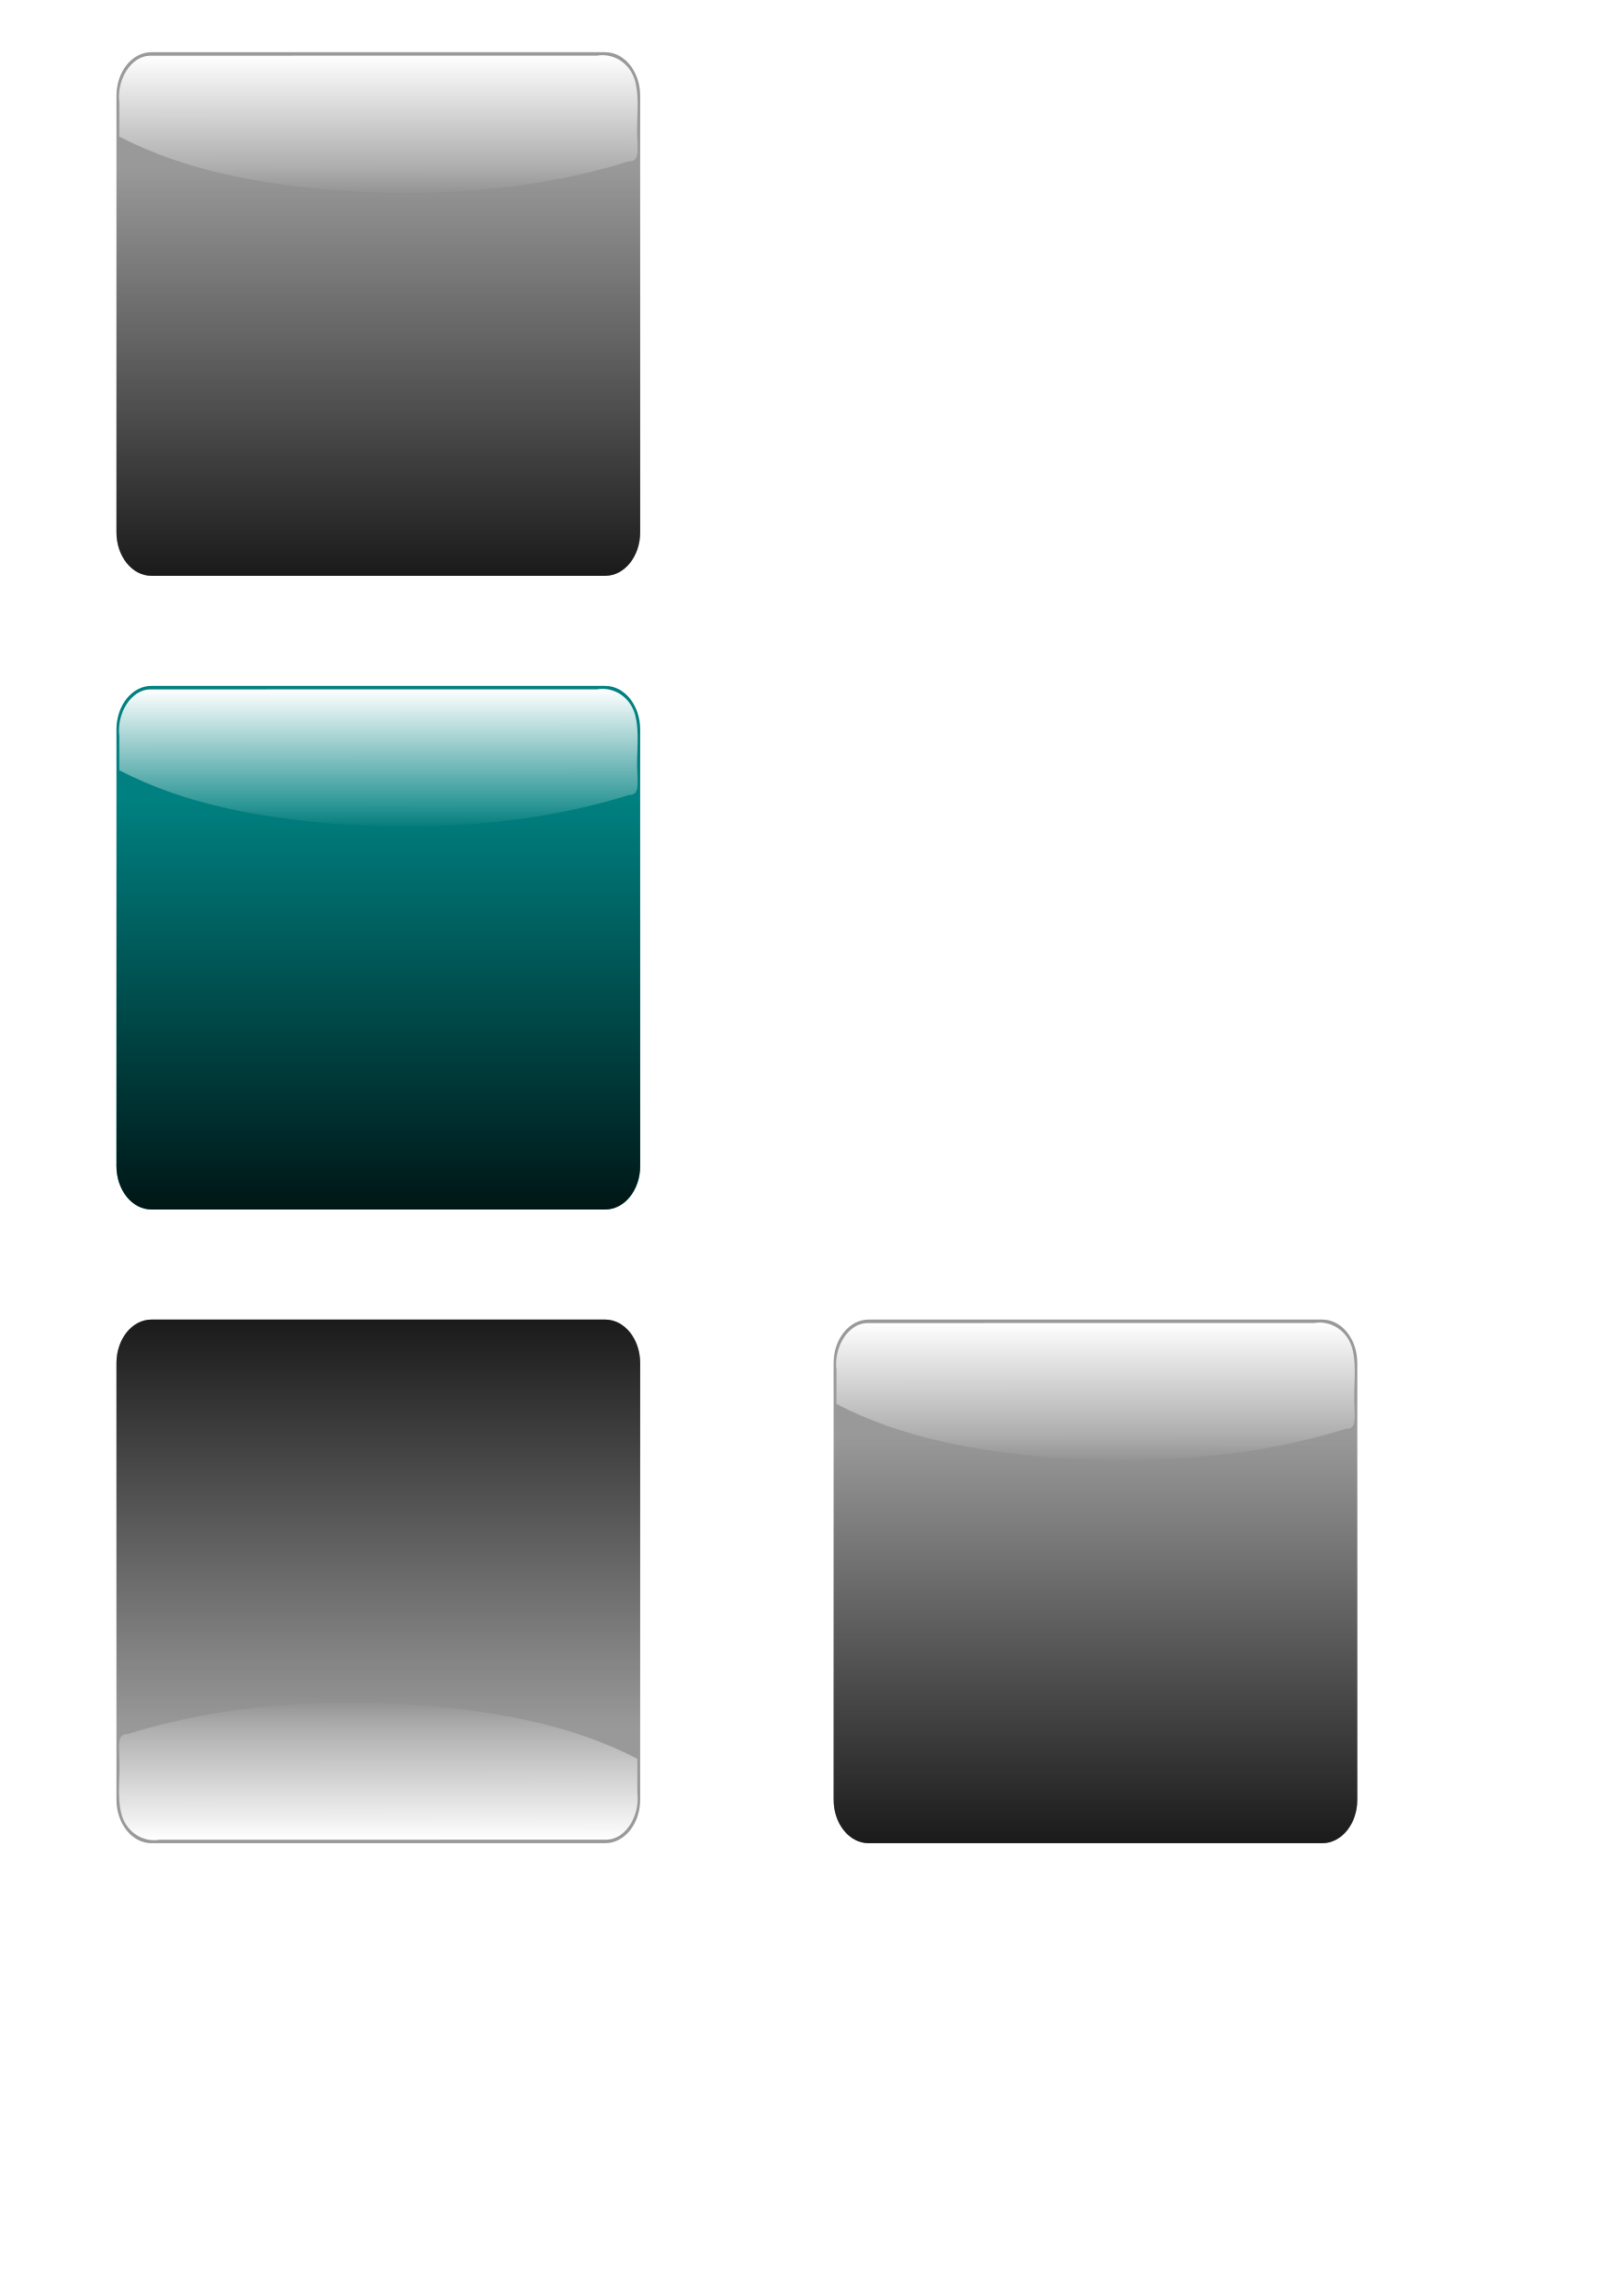
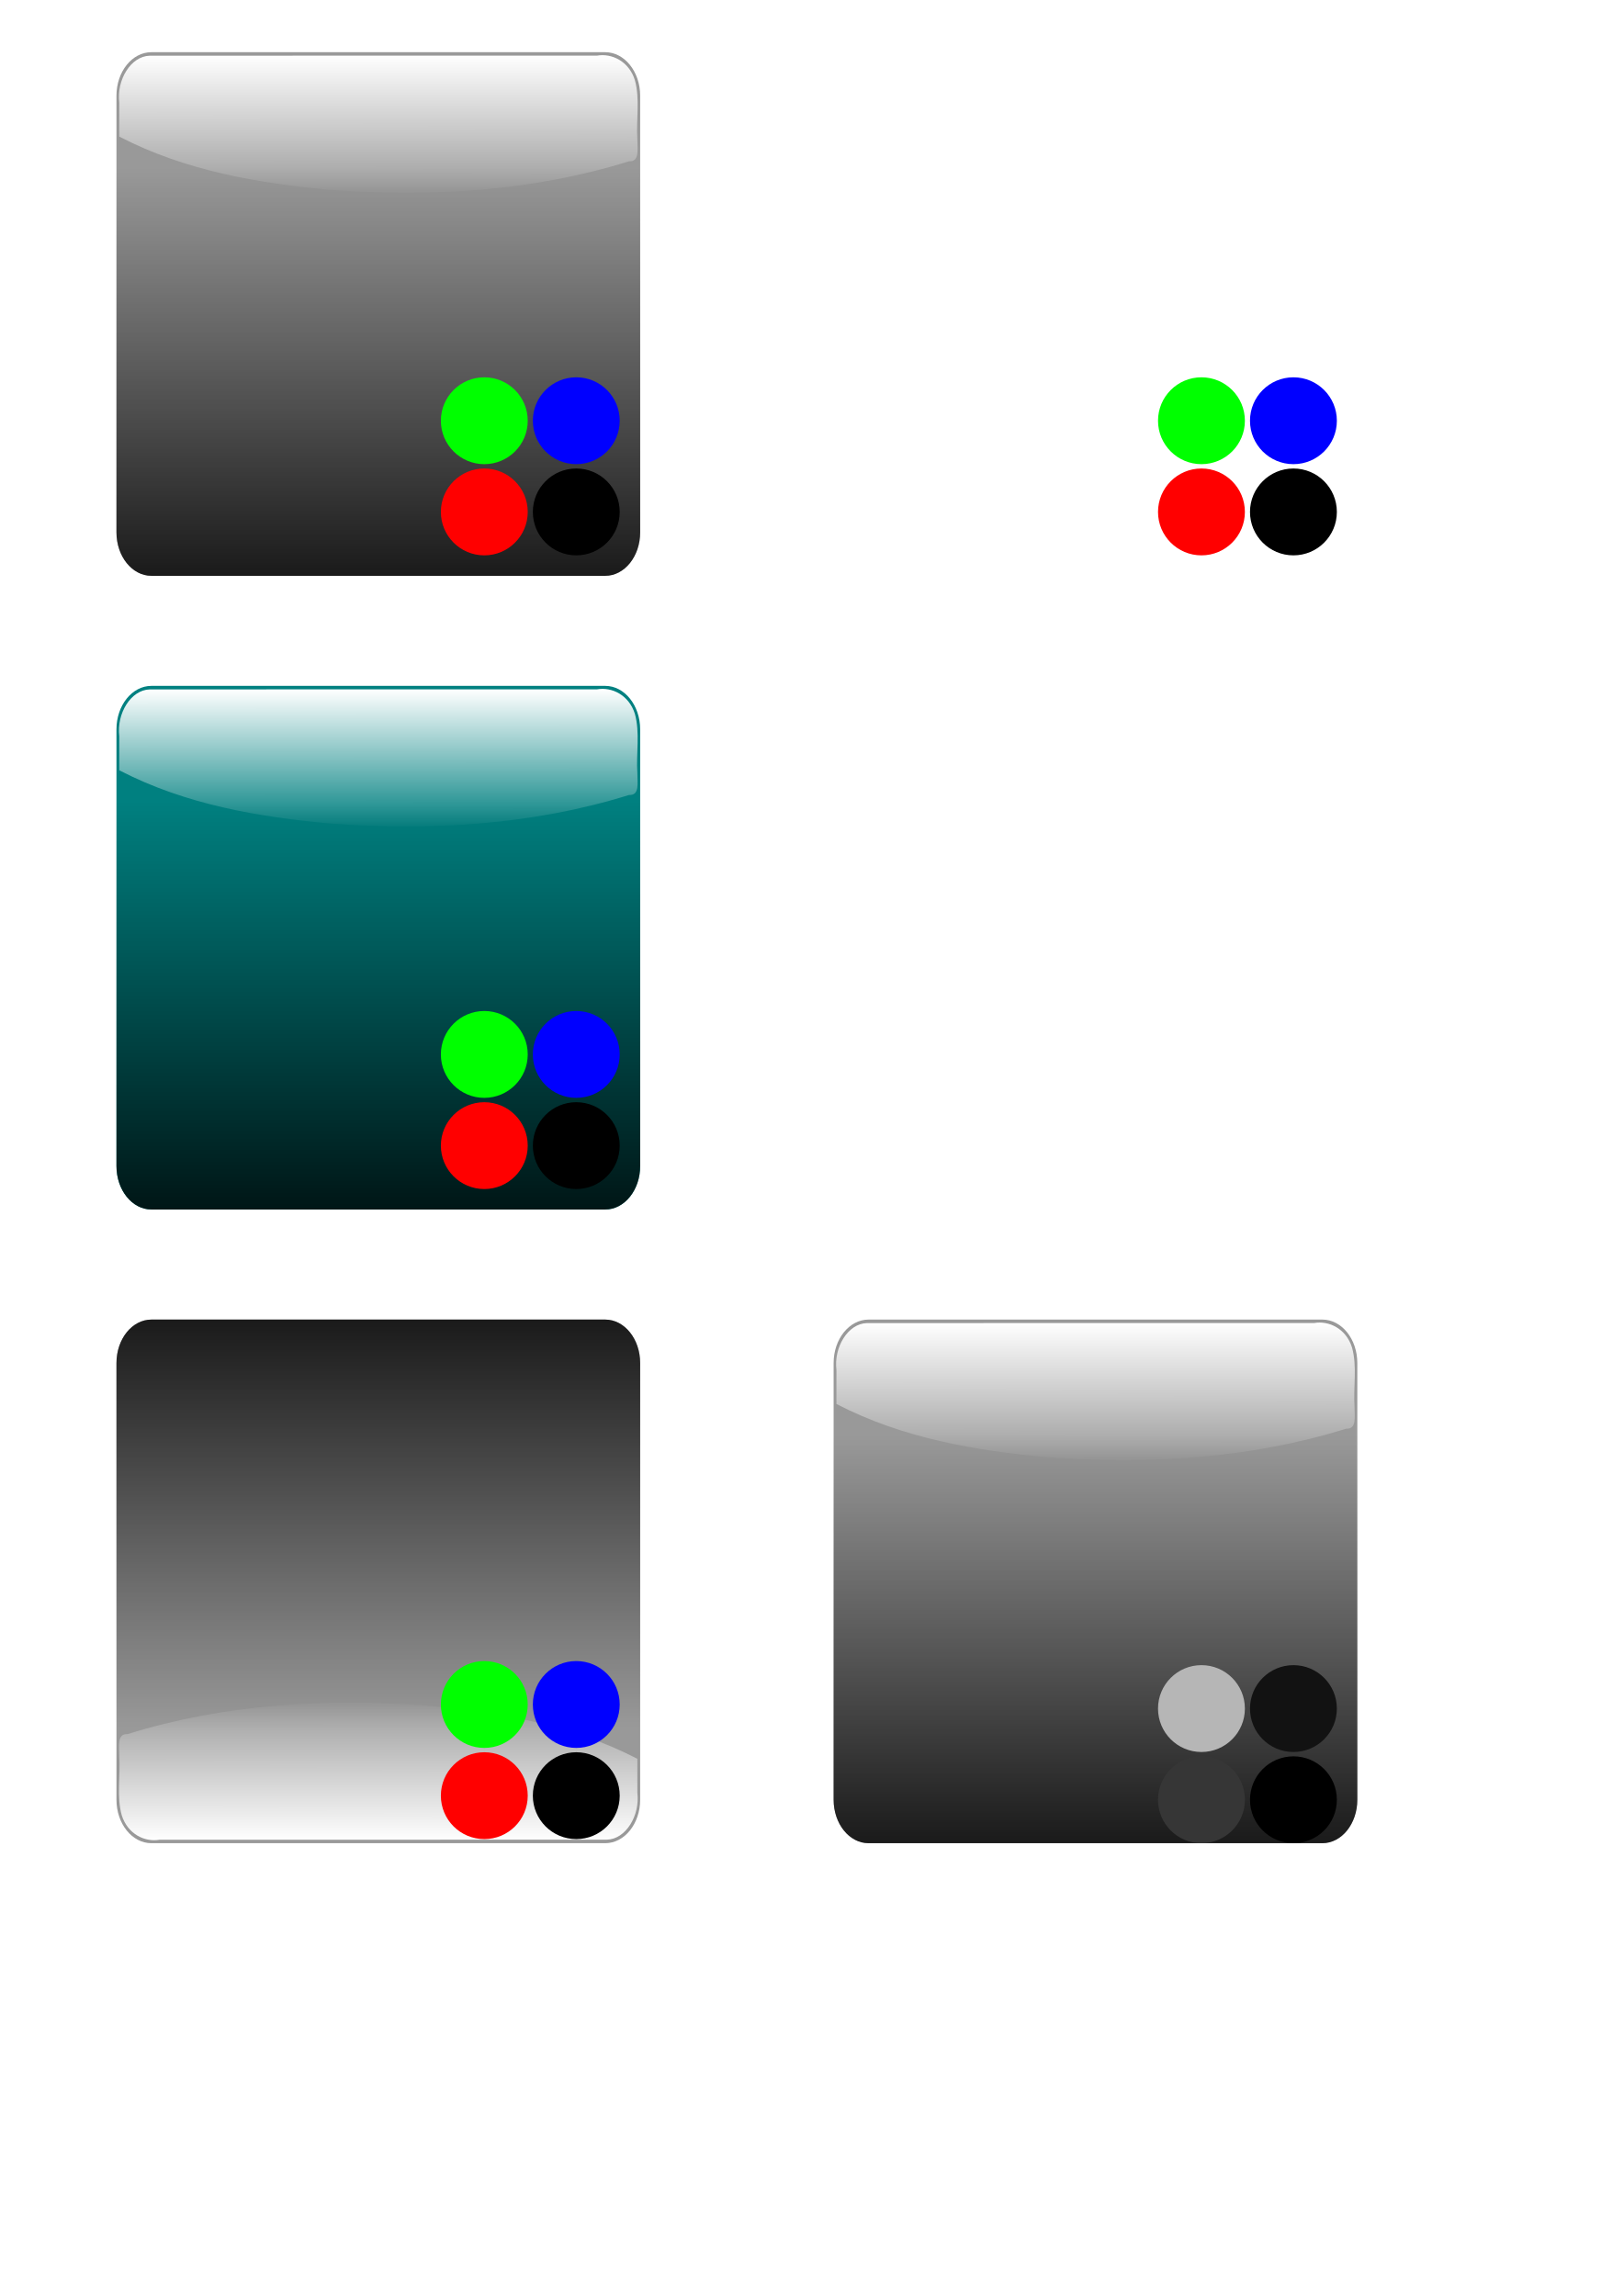
<svg xmlns="http://www.w3.org/2000/svg" xmlns:xlink="http://www.w3.org/1999/xlink" width="210mm" height="297mm" id="svg2996" version="1.1">
  <defs id="defs2998">
    <linearGradient xlink:href="#linearGradient4212" id="linearGradient4222" gradientUnits="userSpaceOnUse" x1="273.235" y1="284.341" x2="273.25" y2="365.469" gradientTransform="matrix(0.6830918,0,0,0.8504264,-7.112686,84.2017)" />
    <linearGradient id="linearGradient4212">
      <stop style="stop-color:#ffffff;stop-opacity:1;" offset="0" id="stop4214" />
      <stop style="stop-color:#ffffff;stop-opacity:0;" offset="1" id="stop4216" />
    </linearGradient>
    <linearGradient xlink:href="#linearGradient4196" id="linearGradient4228" gradientUnits="userSpaceOnUse" x1="273.246" y1="632.139" x2="273.246" y2="349.296" gradientTransform="matrix(0.6830918,0,0,0.8504264,-7.112686,84.2017)" />
    <linearGradient id="linearGradient4196">
      <stop style="stop-color:#000000;stop-opacity:1;" offset="0" id="stop4198" />
      <stop style="stop-color:#000000;stop-opacity:0;" offset="1" id="stop4200" />
    </linearGradient>
    <linearGradient xlink:href="#linearGradient4212-4" id="linearGradient4222-7" gradientUnits="userSpaceOnUse" x1="273.235" y1="284.341" x2="273.25" y2="365.469" gradientTransform="matrix(0.6830918,0,0,0.8504264,-9.806719,-214.8354)" />
    <linearGradient id="linearGradient4212-4">
      <stop style="stop-color:#ffffff;stop-opacity:1;" offset="0" id="stop4214-0" />
      <stop style="stop-color:#ffffff;stop-opacity:0;" offset="1" id="stop4216-9" />
    </linearGradient>
    <linearGradient xlink:href="#linearGradient4196-8" id="linearGradient4228-4" gradientUnits="userSpaceOnUse" x1="273.246" y1="632.139" x2="273.246" y2="349.296" gradientTransform="matrix(0.6830918,0,0,0.8504264,-9.806719,-214.8354)" />
    <linearGradient id="linearGradient4196-8">
      <stop style="stop-color:#000000;stop-opacity:1;" offset="0" id="stop4198-8" />
      <stop style="stop-color:#000000;stop-opacity:0;" offset="1" id="stop4200-2" />
    </linearGradient>
    <linearGradient xlink:href="#linearGradient4196" id="linearGradient3119" gradientUnits="userSpaceOnUse" gradientTransform="matrix(0.6830918,0,0,0.8504264,-7.112686,84.2017)" x1="273.246" y1="632.139" x2="273.246" y2="349.296" />
    <linearGradient xlink:href="#linearGradient4212" id="linearGradient3121" gradientUnits="userSpaceOnUse" gradientTransform="matrix(0.6830918,0,0,0.8504264,-7.112686,84.2017)" x1="273.235" y1="284.341" x2="273.25" y2="365.469" />
    <linearGradient id="linearGradient4212-0">
      <stop style="stop-color:#ffffff;stop-opacity:1;" offset="0" id="stop4214-9" />
      <stop style="stop-color:#ffffff;stop-opacity:0;" offset="1" id="stop4216-4" />
    </linearGradient>
    <linearGradient id="linearGradient4196-82">
      <stop style="stop-color:#000000;stop-opacity:1;" offset="0" id="stop4198-4" />
      <stop style="stop-color:#000000;stop-opacity:0;" offset="1" id="stop4200-5" />
    </linearGradient>
    <linearGradient xlink:href="#linearGradient4196-82" id="linearGradient3063" gradientUnits="userSpaceOnUse" gradientTransform="matrix(0.8032333,0,0,0.9999985,338.6018,89.8843)" x1="273.246" y1="632.139" x2="273.246" y2="349.296" />
    <linearGradient xlink:href="#linearGradient4212-0" id="linearGradient3065" gradientUnits="userSpaceOnUse" gradientTransform="matrix(0.8032333,0,0,0.9999985,338.6018,89.8843)" x1="273.235" y1="284.341" x2="273.25" y2="365.469" />
    <linearGradient xlink:href="#linearGradient4196-82" id="linearGradient3095" gradientUnits="userSpaceOnUse" gradientTransform="matrix(0.8032333,0,0,0.9999985,338.6018,89.8843)" x1="273.246" y1="632.139" x2="273.246" y2="349.296" />
    <linearGradient xlink:href="#linearGradient4212-0" id="linearGradient3097" gradientUnits="userSpaceOnUse" gradientTransform="matrix(0.8032333,0,0,0.9999985,338.6018,89.8843)" x1="273.235" y1="284.341" x2="273.25" y2="365.469" />
    <linearGradient y2="26.9" x2="214.626" y1="4.562" x1="214.626" gradientUnits="userSpaceOnUse" id="linearGradient4930-7">
      <stop id="stop4932-4" style="stop-color:#DCDCDC" offset="0" />
      <stop id="stop4934-0" style="stop-color:#0A0A0A" offset="1" />
    </linearGradient>
    <linearGradient xlink:href="#linearGradient4196-82" id="linearGradient3926" gradientUnits="userSpaceOnUse" gradientTransform="matrix(0.8032333,0,0,0.9999985,338.6018,89.8843)" x1="273.246" y1="632.139" x2="273.246" y2="349.296" />
    <linearGradient xlink:href="#linearGradient4212-0" id="linearGradient3928" gradientUnits="userSpaceOnUse" gradientTransform="matrix(0.8032333,0,0,0.9999985,338.6018,89.8843)" x1="273.235" y1="284.341" x2="273.25" y2="365.469" />
    <linearGradient xlink:href="#linearGradient4212-0" id="linearGradient3931" gradientUnits="userSpaceOnUse" gradientTransform="matrix(-0.6830918,0,0,-0.8504264,722.1402,521.8698)" x1="273.235" y1="284.341" x2="273.25" y2="365.469" />
    <linearGradient xlink:href="#linearGradient4196-82" id="linearGradient3934" gradientUnits="userSpaceOnUse" gradientTransform="matrix(0.6830918,0,0,0.8504264,-722.1402,-521.8698)" x1="273.246" y1="632.139" x2="273.246" y2="349.296" />
    <linearGradient xlink:href="#linearGradient4196-7" id="linearGradient3089" gradientUnits="userSpaceOnUse" gradientTransform="matrix(0.8032333,0,0,0.9999985,276.6987,195.4488)" x1="273.246" y1="632.139" x2="273.246" y2="349.296" />
    <linearGradient id="linearGradient4196-7">
      <stop style="stop-color:#000000;stop-opacity:1;" offset="0" id="stop4198-1" />
      <stop style="stop-color:#000000;stop-opacity:0;" offset="1" id="stop4200-1" />
    </linearGradient>
    <linearGradient y2="365.469" x2="273.25" y1="284.341" x1="273.235" gradientTransform="matrix(0.8032333,0,0,0.9999985,276.6987,195.4488)" gradientUnits="userSpaceOnUse" id="linearGradient3067" xlink:href="#linearGradient4212-2" />
    <linearGradient id="linearGradient4212-2">
      <stop style="stop-color:#ffffff;stop-opacity:1;" offset="0" id="stop4214-45" />
      <stop style="stop-color:#ffffff;stop-opacity:0;" offset="1" id="stop4216-5" />
    </linearGradient>
    <linearGradient y2="365.469" x2="273.25" y1="284.341" x1="273.235" gradientTransform="matrix(0.8032333,0,0,0.9999985,276.6987,195.4488)" gradientUnits="userSpaceOnUse" id="linearGradient3077" xlink:href="#linearGradient4212-2" />
    <linearGradient y2="26.9" x2="214.626" y1="4.562" x1="214.626" gradientUnits="userSpaceOnUse" id="linearGradient4930-7-7">
      <stop id="stop4932-4-4" style="stop-color:#DCDCDC" offset="0" />
      <stop id="stop4934-0-0" style="stop-color:#0A0A0A" offset="1" />
    </linearGradient>
    <linearGradient y2="26.9" x2="214.626" y1="4.562" x1="214.626" gradientUnits="userSpaceOnUse" id="linearGradient4930-7-4">
      <stop id="stop4932-4-5" style="stop-color:#DCDCDC" offset="0" />
      <stop id="stop4934-0-5" style="stop-color:#0A0A0A" offset="1" />
    </linearGradient>
    <linearGradient y2="26.9" x2="214.626" y1="4.562" x1="214.626" gradientUnits="userSpaceOnUse" id="linearGradient4930-7-4-2">
      <stop id="stop4932-4-5-7" style="stop-color:#DCDCDC" offset="0" />
      <stop id="stop4934-0-5-6" style="stop-color:#0A0A0A" offset="1" />
    </linearGradient>
    <linearGradient y2="26.9" x2="214.626" y1="4.562" x1="214.626" gradientUnits="userSpaceOnUse" id="linearGradient4930-7-4-21">
      <stop id="stop4932-4-5-6" style="stop-color:#DCDCDC" offset="0" />
      <stop id="stop4934-0-5-8" style="stop-color:#0A0A0A" offset="1" />
    </linearGradient>
    <linearGradient y2="26.9" x2="214.626" y1="4.562" x1="214.626" gradientUnits="userSpaceOnUse" id="linearGradient4930-7-4-9">
      <stop id="stop4932-4-5-2" style="stop-color:#DCDCDC" offset="0" />
      <stop id="stop4934-0-5-7" style="stop-color:#0A0A0A" offset="1" />
    </linearGradient>
    <linearGradient y2="26.9" x2="214.626" y1="4.562" x1="214.626" gradientUnits="userSpaceOnUse" id="linearGradient4930-7-4-3">
      <stop id="stop4932-4-5-4" style="stop-color:#DCDCDC" offset="0" />
      <stop id="stop4934-0-5-1" style="stop-color:#0A0A0A" offset="1" />
    </linearGradient>
    <linearGradient y2="26.9" x2="214.626" y1="4.562" x1="214.626" gradientUnits="userSpaceOnUse" id="linearGradient4930-7-4-3-7">
      <stop id="stop4932-4-5-4-5" style="stop-color:#DCDCDC" offset="0" />
      <stop id="stop4934-0-5-1-5" style="stop-color:#0A0A0A" offset="1" />
    </linearGradient>
    <linearGradient y2="26.9" x2="214.626" y1="4.562" x1="214.626" gradientUnits="userSpaceOnUse" id="linearGradient4930-7-4-9-0">
      <stop id="stop4932-4-5-2-9" style="stop-color:#DCDCDC" offset="0" />
      <stop id="stop4934-0-5-7-2" style="stop-color:#0A0A0A" offset="1" />
    </linearGradient>
    <linearGradient y2="26.9" x2="214.626" y1="4.562" x1="214.626" gradientUnits="userSpaceOnUse" id="linearGradient4930-7-4-21-2">
      <stop id="stop4932-4-5-6-4" style="stop-color:#DCDCDC" offset="0" />
      <stop id="stop4934-0-5-8-5" style="stop-color:#0A0A0A" offset="1" />
    </linearGradient>
    <linearGradient y2="26.9" x2="214.626" y1="4.562" x1="214.626" gradientUnits="userSpaceOnUse" id="linearGradient4930-7-4-2-4">
      <stop id="stop4932-4-5-7-4" style="stop-color:#DCDCDC" offset="0" />
      <stop id="stop4934-0-5-6-0" style="stop-color:#0A0A0A" offset="1" />
    </linearGradient>
    <linearGradient y2="26.9" x2="214.626" y1="4.562" x1="214.626" gradientUnits="userSpaceOnUse" id="linearGradient4930-7-4-1">
      <stop id="stop4932-4-5-5" style="stop-color:#DCDCDC" offset="0" />
      <stop id="stop4934-0-5-9" style="stop-color:#0A0A0A" offset="1" />
    </linearGradient>
    <linearGradient xlink:href="#linearGradient4196-7-8" id="linearGradient3089-0" gradientUnits="userSpaceOnUse" gradientTransform="matrix(0.8032333,0,0,0.9999985,276.6987,195.4488)" x1="273.246" y1="632.139" x2="273.246" y2="349.296" />
    <linearGradient id="linearGradient4196-7-8">
      <stop style="stop-color:#000000;stop-opacity:1;" offset="0" id="stop4198-1-3" />
      <stop style="stop-color:#000000;stop-opacity:0;" offset="1" id="stop4200-1-8" />
    </linearGradient>
    <linearGradient y2="365.469" x2="273.25" y1="284.341" x1="273.235" gradientTransform="matrix(0.8032333,0,0,0.9999985,276.6987,195.4488)" gradientUnits="userSpaceOnUse" id="linearGradient3077-7" xlink:href="#linearGradient4212-2-2" />
    <linearGradient id="linearGradient4212-2-2">
      <stop style="stop-color:#ffffff;stop-opacity:1;" offset="0" id="stop4214-45-6" />
      <stop style="stop-color:#ffffff;stop-opacity:0;" offset="1" id="stop4216-5-9" />
    </linearGradient>
    <linearGradient xlink:href="#linearGradient4196-82-8" id="linearGradient3095-3" gradientUnits="userSpaceOnUse" gradientTransform="matrix(0.8032333,0,0,0.9999985,338.6018,89.8843)" x1="273.246" y1="632.139" x2="273.246" y2="349.296" />
    <linearGradient id="linearGradient4196-82-8">
      <stop style="stop-color:#000000;stop-opacity:1;" offset="0" id="stop4198-4-1" />
      <stop style="stop-color:#000000;stop-opacity:0;" offset="1" id="stop4200-5-0" />
    </linearGradient>
    <linearGradient xlink:href="#linearGradient4212-0-3" id="linearGradient3097-3" gradientUnits="userSpaceOnUse" gradientTransform="matrix(0.8032333,0,0,0.9999985,338.6018,89.8843)" x1="273.235" y1="284.341" x2="273.25" y2="365.469" />
    <linearGradient id="linearGradient4212-0-3">
      <stop style="stop-color:#ffffff;stop-opacity:1;" offset="0" id="stop4214-9-8" />
      <stop style="stop-color:#ffffff;stop-opacity:0;" offset="1" id="stop4216-4-4" />
    </linearGradient>
    <linearGradient xlink:href="#linearGradient4196-82-8" id="linearGradient3063-8" gradientUnits="userSpaceOnUse" gradientTransform="matrix(0.8032333,0,0,0.9999985,338.6018,89.8843)" x1="273.246" y1="632.139" x2="273.246" y2="349.296" />
    <linearGradient xlink:href="#linearGradient4212-0-3" id="linearGradient3065-0" gradientUnits="userSpaceOnUse" gradientTransform="matrix(0.8032333,0,0,0.9999985,338.6018,89.8843)" x1="273.235" y1="284.341" x2="273.25" y2="365.469" />
    <linearGradient id="linearGradient3297">
      <stop style="stop-color:#ffffff;stop-opacity:1;" offset="0" id="stop3299" />
      <stop style="stop-color:#ffffff;stop-opacity:0;" offset="1" id="stop3301" />
    </linearGradient>
    <linearGradient xlink:href="#linearGradient4196-5" id="linearGradient3119-1" gradientUnits="userSpaceOnUse" gradientTransform="matrix(0.6830918,0,0,0.8504264,-7.112686,84.2017)" x1="273.246" y1="632.139" x2="273.246" y2="349.296" />
    <linearGradient id="linearGradient4196-5">
      <stop style="stop-color:#000000;stop-opacity:1;" offset="0" id="stop4198-41" />
      <stop style="stop-color:#000000;stop-opacity:0;" offset="1" id="stop4200-3" />
    </linearGradient>
    <linearGradient xlink:href="#linearGradient4212-3" id="linearGradient3121-7" gradientUnits="userSpaceOnUse" gradientTransform="matrix(0.6830918,0,0,0.8504264,-7.112686,84.2017)" x1="273.235" y1="284.341" x2="273.25" y2="365.469" />
    <linearGradient id="linearGradient4212-3">
      <stop style="stop-color:#ffffff;stop-opacity:1;" offset="0" id="stop4214-5" />
      <stop style="stop-color:#ffffff;stop-opacity:0;" offset="1" id="stop4216-8" />
    </linearGradient>
    <linearGradient y2="365.469" x2="273.25" y1="284.341" x1="273.235" gradientTransform="matrix(0.6830918,0,0,0.8504264,-7.112686,84.2017)" gradientUnits="userSpaceOnUse" id="linearGradient3348" xlink:href="#linearGradient4212-3" />
    <linearGradient xlink:href="#linearGradient4196-82-0" id="linearGradient3063-1" gradientUnits="userSpaceOnUse" gradientTransform="matrix(0.8032333,0,0,0.9999985,338.6018,89.8843)" x1="273.246" y1="632.139" x2="273.246" y2="349.296" />
    <linearGradient id="linearGradient4196-82-0">
      <stop style="stop-color:#000000;stop-opacity:1;" offset="0" id="stop4198-4-7" />
      <stop style="stop-color:#000000;stop-opacity:0;" offset="1" id="stop4200-5-2" />
    </linearGradient>
    <linearGradient xlink:href="#linearGradient4212-0-8" id="linearGradient3065-5" gradientUnits="userSpaceOnUse" gradientTransform="matrix(0.8032333,0,0,0.9999985,338.6018,89.8843)" x1="273.235" y1="284.341" x2="273.25" y2="365.469" />
    <linearGradient id="linearGradient4212-0-8">
      <stop style="stop-color:#ffffff;stop-opacity:1;" offset="0" id="stop4214-9-85" />
      <stop style="stop-color:#ffffff;stop-opacity:0;" offset="1" id="stop4216-4-2" />
    </linearGradient>
    <linearGradient y2="365.469" x2="273.25" y1="284.341" x1="273.235" gradientTransform="matrix(0.8032333,0,0,0.9999985,338.6018,89.8843)" gradientUnits="userSpaceOnUse" id="linearGradient4533" xlink:href="#linearGradient4212-0-8" />
    <linearGradient xlink:href="#linearGradient4212-0-8" id="linearGradient4567" gradientUnits="userSpaceOnUse" gradientTransform="matrix(0.6830918,0,0,0.8504264,386.9609,50.76342)" x1="273.235" y1="284.341" x2="273.25" y2="365.469" />
    <linearGradient xlink:href="#linearGradient4196-82-0" id="linearGradient4570" gradientUnits="userSpaceOnUse" gradientTransform="matrix(0.6830918,0,0,0.8504264,386.9609,50.76342)" x1="273.246" y1="632.139" x2="273.246" y2="349.296" />
    <linearGradient y2="26.9" x2="214.626" y1="4.562" x1="214.626" gradientUnits="userSpaceOnUse" id="linearGradient4930-7-4-3-74">
      <stop id="stop4932-4-5-4-0" style="stop-color:#DCDCDC" offset="0" />
      <stop id="stop4934-0-5-1-9" style="stop-color:#0A0A0A" offset="1" />
    </linearGradient>
    <linearGradient y2="26.9" x2="214.626" y1="4.562" x1="214.626" gradientUnits="userSpaceOnUse" id="linearGradient4930-7-45">
      <stop id="stop4932-4-51" style="stop-color:#DCDCDC" offset="0" />
      <stop id="stop4934-0-7" style="stop-color:#0A0A0A" offset="1" />
    </linearGradient>
    <linearGradient xlink:href="#linearGradient4930-7-45-1" id="linearGradient6486" gradientUnits="userSpaceOnUse" x1="-24559.734" y1="-186.067" x2="-24530.305" y2="-156.136" />
    <linearGradient y2="26.9" x2="214.626" y1="4.562" x1="214.626" gradientUnits="userSpaceOnUse" id="linearGradient4930-7-45-1">
      <stop id="stop4932-4-51-1" style="stop-color:#DCDCDC" offset="0" />
      <stop id="stop4934-0-7-5" style="stop-color:#0A0A0A" offset="1" />
    </linearGradient>
    <linearGradient y2="26.9" x2="214.626" y1="4.562" x1="214.626" gradientUnits="userSpaceOnUse" id="linearGradient4930-7-45-1-7">
      <stop id="stop4932-4-51-1-6" style="stop-color:#DCDCDC" offset="0" />
      <stop id="stop4934-0-7-5-1" style="stop-color:#0A0A0A" offset="1" />
    </linearGradient>
    <linearGradient y2="26.9" x2="214.626" y1="4.562" x1="214.626" gradientUnits="userSpaceOnUse" id="linearGradient4930-7-45-1-6">
      <stop id="stop4932-4-51-1-8" style="stop-color:#DCDCDC" offset="0" />
      <stop id="stop4934-0-7-5-5" style="stop-color:#0A0A0A" offset="1" />
    </linearGradient>
    <linearGradient y2="26.9" x2="214.626" y1="4.562" x1="214.626" gradientUnits="userSpaceOnUse" id="linearGradient4930-7-45-1-2">
      <stop id="stop4932-4-51-1-7" style="stop-color:#DCDCDC" offset="0" />
      <stop id="stop4934-0-7-5-9" style="stop-color:#0A0A0A" offset="1" />
    </linearGradient>
    <linearGradient y2="26.9" x2="214.626" y1="4.562" x1="214.626" gradientUnits="userSpaceOnUse" id="linearGradient4930-7-45-1-4">
      <stop id="stop4932-4-51-1-1" style="stop-color:#DCDCDC" offset="0" />
      <stop id="stop4934-0-7-5-13" style="stop-color:#0A0A0A" offset="1" />
    </linearGradient>
    <linearGradient y2="26.9" x2="214.626" y1="4.562" x1="214.626" gradientUnits="userSpaceOnUse" id="linearGradient4930-7-45-1-4-1-2">
      <stop id="stop4932-4-51-1-1-7-3" style="stop-color:#DCDCDC" offset="0" />
      <stop id="stop4934-0-7-5-13-40-2" style="stop-color:#0A0A0A" offset="1" />
    </linearGradient>
    <linearGradient xlink:href="#linearGradient4930-7-45-1-4-3-68" id="linearGradient6486-3-0-21" gradientUnits="userSpaceOnUse" x1="-24559.734" y1="-186.067" x2="-24530.305" y2="-156.136" />
    <linearGradient y2="26.9" x2="214.626" y1="4.562" x1="214.626" gradientUnits="userSpaceOnUse" id="linearGradient4930-7-45-1-4-3-68">
      <stop id="stop4932-4-51-1-1-6-57" style="stop-color:#DCDCDC" offset="0" />
      <stop id="stop4934-0-7-5-13-7-6" style="stop-color:#0A0A0A" offset="1" />
    </linearGradient>
    <linearGradient xlink:href="#linearGradient4930-7-45-1-4-3-68-3" id="linearGradient6486-3-0-21-7" gradientUnits="userSpaceOnUse" x1="-24559.734" y1="-186.067" x2="-24530.305" y2="-156.136" />
    <linearGradient y2="26.9" x2="214.626" y1="4.562" x1="214.626" gradientUnits="userSpaceOnUse" id="linearGradient4930-7-45-1-4-3-68-3">
      <stop id="stop4932-4-51-1-1-6-57-0" style="stop-color:#DCDCDC" offset="0" />
      <stop id="stop4934-0-7-5-13-7-6-5" style="stop-color:#0A0A0A" offset="1" />
    </linearGradient>
    <linearGradient xlink:href="#linearGradient4930-7-45-1-1" id="linearGradient6486-22" gradientUnits="userSpaceOnUse" x1="-24559.734" y1="-186.067" x2="-24530.305" y2="-156.136" />
    <linearGradient y2="26.9" x2="214.626" y1="4.562" x1="214.626" gradientUnits="userSpaceOnUse" id="linearGradient4930-7-45-1-1">
      <stop id="stop4932-4-51-1-5" style="stop-color:#DCDCDC" offset="0" />
      <stop id="stop4934-0-7-5-0" style="stop-color:#0A0A0A" offset="1" />
    </linearGradient>
    <linearGradient y2="26.9" x2="214.626" y1="4.562" x1="214.626" gradientUnits="userSpaceOnUse" id="linearGradient4930-7-45-1-1-9">
      <stop id="stop4932-4-51-1-5-0" style="stop-color:#DCDCDC" offset="0" />
      <stop id="stop4934-0-7-5-0-1" style="stop-color:#0A0A0A" offset="1" />
    </linearGradient>
    <linearGradient y2="26.9" x2="214.626" y1="4.562" x1="214.626" gradientUnits="userSpaceOnUse" id="linearGradient4930-7-45-1-4-3-68-3-1">
      <stop id="stop4932-4-51-1-1-6-57-0-3" style="stop-color:#DCDCDC" offset="0" />
      <stop id="stop4934-0-7-5-13-7-6-5-2" style="stop-color:#0A0A0A" offset="1" />
    </linearGradient>
    <linearGradient xlink:href="#linearGradient4930-7-45-1-1-4" id="linearGradient6486-22-5" gradientUnits="userSpaceOnUse" x1="-24559.734" y1="-186.067" x2="-24530.305" y2="-156.136" />
    <linearGradient y2="26.9" x2="214.626" y1="4.562" x1="214.626" gradientUnits="userSpaceOnUse" id="linearGradient4930-7-45-1-1-4">
      <stop id="stop4932-4-51-1-5-3" style="stop-color:#DCDCDC" offset="0" />
      <stop id="stop4934-0-7-5-0-0" style="stop-color:#0A0A0A" offset="1" />
    </linearGradient>
    <linearGradient xlink:href="#linearGradient4930-7-45-1-4-3-68-3-7" id="linearGradient6486-3-0-21-7-9" gradientUnits="userSpaceOnUse" x1="-24559.734" y1="-186.067" x2="-24530.305" y2="-156.136" />
    <linearGradient y2="26.9" x2="214.626" y1="4.562" x1="214.626" gradientUnits="userSpaceOnUse" id="linearGradient4930-7-45-1-4-3-68-3-7">
      <stop id="stop4932-4-51-1-1-6-57-0-7" style="stop-color:#DCDCDC" offset="0" />
      <stop id="stop4934-0-7-5-13-7-6-5-9" style="stop-color:#0A0A0A" offset="1" />
    </linearGradient>
    <linearGradient xlink:href="#linearGradient4930-7-45-1-1-2" id="linearGradient6486-22-01" gradientUnits="userSpaceOnUse" x1="-24559.734" y1="-186.067" x2="-24530.305" y2="-156.136" />
    <linearGradient y2="26.9" x2="214.626" y1="4.562" x1="214.626" gradientUnits="userSpaceOnUse" id="linearGradient4930-7-45-1-1-2">
      <stop id="stop4932-4-51-1-5-1" style="stop-color:#DCDCDC" offset="0" />
      <stop id="stop4934-0-7-5-0-02" style="stop-color:#0A0A0A" offset="1" />
    </linearGradient>
    <linearGradient xlink:href="#linearGradient4930-7-45-1-4-3-68-3-5" id="linearGradient6486-3-0-21-7-0" gradientUnits="userSpaceOnUse" x1="-24559.734" y1="-186.067" x2="-24530.305" y2="-156.136" />
    <linearGradient y2="26.9" x2="214.626" y1="4.562" x1="214.626" gradientUnits="userSpaceOnUse" id="linearGradient4930-7-45-1-4-3-68-3-5">
      <stop id="stop4932-4-51-1-1-6-57-0-0" style="stop-color:#DCDCDC" offset="0" />
      <stop id="stop4934-0-7-5-13-7-6-5-1" style="stop-color:#0A0A0A" offset="1" />
    </linearGradient>
    <linearGradient xlink:href="#linearGradient4930-7-45-1-1-7" id="linearGradient6486-22-3" gradientUnits="userSpaceOnUse" x1="-24559.734" y1="-186.067" x2="-24530.305" y2="-156.136" />
    <linearGradient y2="26.9" x2="214.626" y1="4.562" x1="214.626" gradientUnits="userSpaceOnUse" id="linearGradient4930-7-45-1-1-7">
      <stop id="stop4932-4-51-1-5-31" style="stop-color:#DCDCDC" offset="0" />
      <stop id="stop4934-0-7-5-0-5" style="stop-color:#0A0A0A" offset="1" />
    </linearGradient>
    <linearGradient xlink:href="#linearGradient4930-7-45-1-4-3-68-3-78" id="linearGradient6486-3-0-21-7-1" gradientUnits="userSpaceOnUse" x1="-24559.734" y1="-186.067" x2="-24530.305" y2="-156.136" />
    <linearGradient y2="26.9" x2="214.626" y1="4.562" x1="214.626" gradientUnits="userSpaceOnUse" id="linearGradient4930-7-45-1-4-3-68-3-78">
      <stop id="stop4932-4-51-1-1-6-57-0-04" style="stop-color:#DCDCDC" offset="0" />
      <stop id="stop4934-0-7-5-13-7-6-5-19" style="stop-color:#0A0A0A" offset="1" />
    </linearGradient>
+     <filter id="filter3361" x="0" y="0" width="1" height="1" color-interpolation-filters="sRGB">
+       <feColorMatrix id="feColorMatrix3363" type="saturate" values="0" />
+     </filter>
  </defs>
  <g id="layer1">
    <g id="g3105" transform="translate(5.388045,10.77614)">
      <rect ry="21.261" rx="17.077" y="324.554" x="51.54" height="256" width="256" id="rect4190" style="fill:#008080;fill-opacity:1;stroke:none" />
      <rect style="fill:url(#linearGradient3119);fill-opacity:1;stroke:none" id="rect4194" width="256" height="256" x="51.54" y="324.554" rx="17.077" ry="21.261" />
      <path id="path4206" d="m 67.814,326.281 c -9.231,0.206 -16.268,11.781 -14.9,22.935 0,5.537 0,11.073 0,16.61 32.626,16.895 68.249,22.834 103.357,26.05 48.762,3.545 98.31,0.815 145.778,-13.963 5.381,0.266 4.101,-5.872 4.121,-10.732 -0.628,-9.596 1.367,-19.747 -1.217,-28.968 -2.847,-9.11 -11.164,-13.289 -18.593,-11.959 -72.849,0.018 -145.699,-0.035 -218.547,0.026 z" style="fill:url(#linearGradient3121);fill-opacity:1;stroke:none" />
    </g>
    <g id="g3058" transform="matrix(0.8504277,0,0,0.8504277,-289.681,-291.2755)">
      <rect ry="25" rx="20.081" y="372.51" x="407.57" height="301.025" width="301.025" id="rect4190-5" style="fill:#999999;fill-opacity:1;stroke:none" />
      <rect style="fill:url(#linearGradient3063);fill-opacity:1;stroke:none" id="rect4194-1" width="301.025" height="301.025" x="407.57" y="372.51" rx="20.081" ry="25" />
      <path id="path4206-7" d="m 426.706,374.54 c -10.855,0.243 -19.129,13.853 -17.521,26.969 0,6.51 0,13.021 0,19.531 38.364,19.867 80.252,26.85 121.536,30.632 57.339,4.168 115.601,0.958 171.417,-16.419 6.327,0.313 4.822,-6.904 4.846,-12.619 -0.739,-11.283 1.608,-23.22 -1.431,-34.062 -3.348,-10.712 -13.128,-15.626 -21.863,-14.062 -85.661,0.021 -171.324,-0.042 -256.984,0.031 z" style="fill:url(#linearGradient3065);fill-opacity:1;stroke:none" />
    </g>
    <g transform="matrix(-0.8504277,0,0,-0.8504277,659.5363,1217.936)" id="g3067">
      <rect style="fill:#999999;fill-opacity:1;stroke:none" id="rect3069" width="301.025" height="301.025" x="407.57" y="372.51" rx="20.081" ry="25" />
      <rect ry="25" rx="20.081" y="372.51" x="407.57" height="301.025" width="301.025" id="rect3071" style="fill:url(#linearGradient3095);fill-opacity:1;stroke:none" />
      <path style="fill:url(#linearGradient3097);fill-opacity:1;stroke:none" d="m 426.706,374.54 c -10.855,0.243 -19.129,13.853 -17.521,26.969 0,6.51 0,13.021 0,19.531 38.364,19.867 80.252,26.85 121.536,30.632 57.339,4.168 115.601,0.958 171.417,-16.419 6.327,0.313 4.822,-6.904 4.846,-12.619 -0.739,-11.283 1.608,-23.22 -1.431,-34.062 -3.348,-10.712 -13.128,-15.626 -21.863,-14.062 -85.661,0.021 -171.324,-0.042 -256.984,0.031 z" id="path3073" />
    </g>
    <rect style="fill:none;stroke:none" id="rect3920" width="256" height="256" x="-663.488" y="-281.517" rx="17.077" ry="21.261" transform="scale(-1,-1)" />
    <g id="g3084" transform="matrix(0.8504277,0,0,0.8504277,113.5234,238.5759)">
      <rect ry="25" rx="20.081" y="478.074" x="345.667" height="301.025" width="301.025" id="rect4190-5-1" style="fill:#999999;fill-opacity:1;stroke:none" />
      <rect style="fill:url(#linearGradient3089);fill-opacity:1;stroke:none" id="rect4194-2" width="301.025" height="301.025" x="345.667" y="478.074" rx="20.081" ry="25" />
      <path id="path4206-7-7" d="m 364.803,480.105 c -10.855,0.243 -19.129,13.853 -17.521,26.969 0,6.51 0,13.021 0,19.531 38.364,19.867 80.252,26.85 121.536,30.632 57.339,4.168 115.601,0.958 171.417,-16.419 6.327,0.313 4.822,-6.904 4.846,-12.619 -0.739,-11.283 1.608,-23.22 -1.431,-34.062 -3.348,-10.712 -13.128,-15.626 -21.863,-14.062 -85.661,0.021 -171.324,-0.042 -256.984,0.031 z" style="fill:url(#linearGradient3077);fill-opacity:1;stroke:none" />
    </g>
    <flowRoot xml:space="preserve" id="flowRoot6245" style="font-size:40px;font-style:normal;font-variant:normal;font-weight:bold;font-stretch:normal;text-align:start;line-height:125%;writing-mode:lr-tb;text-anchor:start;fill:#ffff00;fill-opacity:1;display:inline;font-family:Helvetica;-inkscape-font-specification:Helvetica" transform="matrix(6.695568,0,0,6.695568,164847.28,1266.413)">
      <flowRegion id="flowRegion6247" style="fill:url(#linearGradient6486);fill-opacity:1">
        <rect id="rect6249" width="207.713" height="216.551" x="-24552.074" y="-189.494" style="fill:#ffff00;fill-opacity:1" />
      </flowRegion>
      <flowPara id="flowPara6251" style="fill:#ffff00;fill-opacity:1">=</flowPara>
    </flowRoot>
-     <g transform="translate(-403.21,331.3868)" id="g3315-1">
+     <g transform="translate(-403.21,325.3868)" id="g3315-1">
      <flowRoot transform="matrix(6.695568,0,0,6.695568,164899.93,1568.696)" style="font-size:40px;font-style:normal;font-variant:normal;font-weight:bold;font-stretch:normal;text-align:start;line-height:125%;writing-mode:lr-tb;text-anchor:start;fill:#ffff00;fill-opacity:1;display:inline;font-family:Helvetica;-inkscape-font-specification:Helvetica" id="flowRoot6245-2-1" xml:space="preserve">
        <flowRegion style="fill:url(#linearGradient6486-22-5);fill-opacity:1" id="flowRegion6247-62-9">
          <rect style="fill:#ffff00;fill-opacity:1" y="-189.494" x="-24552.074" height="216.551" width="207.713" id="rect6249-8-8" />
        </flowRegion>
        <flowPara style="fill:#ffff00;fill-opacity:1" id="flowPara6251-3-4">=</flowPara>
      </flowRoot>
      <flowRoot transform="matrix(8.288712,-12.90455,3.749913,2.408604,204665.23,-315888.66)" style="font-size:40px;font-style:normal;font-variant:normal;font-weight:bold;font-stretch:normal;text-align:start;line-height:125%;writing-mode:lr-tb;text-anchor:start;fill:#ffff00;fill-opacity:1;display:inline;font-family:Helvetica;-inkscape-font-specification:Helvetica" id="flowRoot6245-8-1-5-6-7" xml:space="preserve">
        <flowRegion style="fill:url(#linearGradient6486-3-0-21-7-9);fill-opacity:1" id="flowRegion6247-7-8-4-7-9">
          <rect style="fill:#ffff00;fill-opacity:1" y="-189.494" x="-24552.074" height="216.551" width="207.713" id="rect6249-4-9-3-4-2" />
        </flowRegion>
        <flowPara style="fill:#ffff00;fill-opacity:1" id="flowPara6251-27-7-12-5-5">-</flowPara>
      </flowRoot>
    </g>
    <flowRoot xml:space="preserve" id="flowRoot6245-8-1-5" style="font-size:40px;font-style:normal;font-variant:normal;font-weight:bold;font-stretch:normal;text-align:start;line-height:125%;writing-mode:lr-tb;text-anchor:start;fill:#ffff00;fill-opacity:1;display:inline;font-family:Helvetica;-inkscape-font-specification:Helvetica" transform="matrix(8.288712,-12.90455,3.749913,2.408604,204612.58,-316190.95)">
      <flowRegion id="flowRegion6247-7-8-4" style="fill:url(#linearGradient6486-3-0-21);fill-opacity:1">
        <rect id="rect6249-4-9-3" width="207.713" height="216.551" x="-24552.074" y="-189.494" style="fill:#ffff00;fill-opacity:1" />
      </flowRegion>
      <flowPara id="flowPara6251-27-7-12" style="fill:#ffff00;fill-opacity:1">-</flowPara>
    </flowRoot>
    <g id="g3315" transform="translate(-403.2103,7.573674)">
      <flowRoot transform="matrix(6.695568,0,0,6.695568,164899.93,1568.696)" style="font-size:40px;font-style:normal;font-variant:normal;font-weight:bold;font-stretch:normal;text-align:start;line-height:125%;writing-mode:lr-tb;text-anchor:start;fill:#ffff00;fill-opacity:1;display:inline;font-family:Helvetica;-inkscape-font-specification:Helvetica" id="flowRoot6245-2" xml:space="preserve">
        <flowRegion style="fill:url(#linearGradient6486-22);fill-opacity:1" id="flowRegion6247-62">
          <rect style="fill:#ffff00;fill-opacity:1" y="-189.494" x="-24552.074" height="216.551" width="207.713" id="rect6249-8" />
        </flowRegion>
        <flowPara style="fill:#ffff00;fill-opacity:1" id="flowPara6251-3">=</flowPara>
      </flowRoot>
      <flowRoot transform="matrix(8.288712,-12.90455,3.749913,2.408604,204665.23,-315888.66)" style="font-size:40px;font-style:normal;font-variant:normal;font-weight:bold;font-stretch:normal;text-align:start;line-height:125%;writing-mode:lr-tb;text-anchor:start;fill:#ffff00;fill-opacity:1;display:inline;font-family:Helvetica;-inkscape-font-specification:Helvetica" id="flowRoot6245-8-1-5-6" xml:space="preserve">
        <flowRegion style="fill:url(#linearGradient6486-3-0-21-7);fill-opacity:1" id="flowRegion6247-7-8-4-7">
          <rect style="fill:#ffff00;fill-opacity:1" y="-189.494" x="-24552.074" height="216.551" width="207.713" id="rect6249-4-9-3-4" />
        </flowRegion>
        <flowPara style="fill:#ffff00;fill-opacity:1" id="flowPara6251-27-7-12-5">-</flowPara>
      </flowRoot>
    </g>
+     <g transform="matrix(0.5405552,0,0,0.5405552,2173.419,46.74305)" id="g6075-8-1">
+       <path transform="translate(-1342.664,755.1553)" d="m -2200.823,112.043 c 0,21.693 -17.586,39.279 -39.279,39.279 -21.693,0 -39.279,-17.586 -39.279,-39.279 0,-21.693 17.586,-39.279 39.279,-39.279 21.693,0 39.279,17.586 39.279,39.279 z" id="path5262-8-5-2-2-7" style="fill:#00ff00;fill-opacity:1;stroke:none" />
+       <path transform="translate(-1259.492,755.1553)" d="m -2200.823,112.043 c 0,21.693 -17.586,39.279 -39.279,39.279 -21.693,0 -39.279,-17.586 -39.279,-39.279 0,-21.693 17.586,-39.279 39.279,-39.279 21.693,0 39.279,17.586 39.279,39.279 z" id="path5262-8-5-2-5-9-4" style="fill:#0000ff;fill-opacity:1;stroke:none" />
+       <g transform="translate(0,-116.1481)" id="g6071-6-0">
+         <path style="fill:#ff0000;fill-opacity:1;stroke:none" id="path5262-8-5-2-5-4-8-9" d="m -2200.823,112.043 c 0,21.693 -17.586,39.279 -39.279,39.279 -21.693,0 -39.279,-17.586 -39.279,-39.279 0,-21.693 17.586,-39.279 39.279,-39.279 21.693,0 39.279,17.586 39.279,39.279 z" transform="translate(-1342.664,953.7854)" />
+         <path style="fill:#000000;fill-opacity:1;stroke:none" id="path5262-8-5-2-5-1-9-4" d="m -2200.823,112.043 c 0,21.693 -17.586,39.279 -39.279,39.279 -21.693,0 -39.279,-17.586 -39.279,-39.279 0,-21.693 17.586,-39.279 39.279,-39.279 21.693,0 39.279,17.586 39.279,39.279 z" transform="translate(-1259.492,953.7854)" />
+       </g>
+     </g>
    <g transform="translate(-52.65,317.3868)" id="g3315-0" style="fill:#1a1a1a">
      <flowRoot transform="matrix(6.695568,0,0,6.695568,164899.93,1568.696)" style="font-size:40px;font-style:normal;font-variant:normal;font-weight:bold;font-stretch:normal;text-align:start;line-height:125%;writing-mode:lr-tb;text-anchor:start;fill:#1a1a1a;fill-opacity:1;display:inline;font-family:Helvetica;-inkscape-font-specification:Helvetica" id="flowRoot6245-2-87" xml:space="preserve">
        <flowRegion style="fill:url(#linearGradient6486-22-01);fill-opacity:1" id="flowRegion6247-62-0">
          <rect style="fill:#1a1a1a;fill-opacity:1" y="-189.494" x="-24552.074" height="216.551" width="207.713" id="rect6249-8-5" />
        </flowRegion>
        <flowPara style="fill:#1a1a1a;fill-opacity:1" id="flowPara6251-3-2">=</flowPara>
      </flowRoot>
      <flowRoot transform="matrix(8.288712,-12.90455,3.749913,2.408604,204665.23,-315888.66)" style="font-size:40px;font-style:normal;font-variant:normal;font-weight:bold;font-stretch:normal;text-align:start;line-height:125%;writing-mode:lr-tb;text-anchor:start;fill:#1a1a1a;fill-opacity:1;display:inline;font-family:Helvetica;-inkscape-font-specification:Helvetica" id="flowRoot6245-8-1-5-6-5" xml:space="preserve">
        <flowRegion style="fill:url(#linearGradient6486-3-0-21-7-0);fill-opacity:1" id="flowRegion6247-7-8-4-7-4">
          <rect style="fill:#1a1a1a;fill-opacity:1" y="-189.494" x="-24552.074" height="216.551" width="207.713" id="rect6249-4-9-3-4-24" />
        </flowRegion>
        <flowPara style="fill:#1a1a1a;fill-opacity:1" id="flowPara6251-27-7-12-5-2">-</flowPara>
      </flowRoot>
    </g>
    <g transform="translate(-403.2103,-302.2395)" id="g3315-3">
      <flowRoot transform="matrix(6.695568,0,0,6.695568,164899.93,1568.696)" style="font-size:40px;font-style:normal;font-variant:normal;font-weight:bold;font-stretch:normal;text-align:start;line-height:125%;writing-mode:lr-tb;text-anchor:start;fill:#ffff00;fill-opacity:1;display:inline;font-family:Helvetica;-inkscape-font-specification:Helvetica" id="flowRoot6245-2-0" xml:space="preserve">
        <flowRegion style="fill:url(#linearGradient6486-22-3);fill-opacity:1" id="flowRegion6247-62-8">
          <rect style="fill:#ffff00;fill-opacity:1" y="-189.494" x="-24552.074" height="216.551" width="207.713" id="rect6249-8-0" />
        </flowRegion>
        <flowPara style="fill:#ffff00;fill-opacity:1" id="flowPara6251-3-8">=</flowPara>
      </flowRoot>
      <flowRoot transform="matrix(8.288712,-12.90455,3.749913,2.408604,204665.23,-315888.66)" style="font-size:40px;font-style:normal;font-variant:normal;font-weight:bold;font-stretch:normal;text-align:start;line-height:125%;writing-mode:lr-tb;text-anchor:start;fill:#ffff00;fill-opacity:1;display:inline;font-family:Helvetica;-inkscape-font-specification:Helvetica" id="flowRoot6245-8-1-5-6-2" xml:space="preserve">
        <flowRegion style="fill:url(#linearGradient6486-3-0-21-7-1);fill-opacity:1" id="flowRegion6247-7-8-4-7-1">
          <rect style="fill:#ffff00;fill-opacity:1" y="-189.494" x="-24552.074" height="216.551" width="207.713" id="rect6249-4-9-3-4-0" />
        </flowRegion>
        <flowPara style="fill:#ffff00;fill-opacity:1" id="flowPara6251-27-7-12-5-6">-</flowPara>
      </flowRoot>
    </g>
+     <g transform="matrix(0.5405552,0,0,0.5405552,2173.419,-263.0702)" id="g6075-8">
+       <path transform="translate(-1342.664,755.1553)" d="m -2200.823,112.043 c 0,21.693 -17.586,39.279 -39.279,39.279 -21.693,0 -39.279,-17.586 -39.279,-39.279 0,-21.693 17.586,-39.279 39.279,-39.279 21.693,0 39.279,17.586 39.279,39.279 z" id="path5262-8-5-2-2" style="fill:#00ff00;fill-opacity:1;stroke:none" />
+       <path transform="translate(-1259.492,755.1553)" d="m -2200.823,112.043 c 0,21.693 -17.586,39.279 -39.279,39.279 -21.693,0 -39.279,-17.586 -39.279,-39.279 0,-21.693 17.586,-39.279 39.279,-39.279 21.693,0 39.279,17.586 39.279,39.279 z" id="path5262-8-5-2-5-9" style="fill:#0000ff;fill-opacity:1;stroke:none" />
+       <g transform="translate(0,-116.1481)" id="g6071-6">
+         <path style="fill:#ff0000;fill-opacity:1;stroke:none" id="path5262-8-5-2-5-4-8" d="m -2200.823,112.043 c 0,21.693 -17.586,39.279 -39.279,39.279 -21.693,0 -39.279,-17.586 -39.279,-39.279 0,-21.693 17.586,-39.279 39.279,-39.279 21.693,0 39.279,17.586 39.279,39.279 z" transform="translate(-1342.664,953.7854)" />
+         <path style="fill:#000000;fill-opacity:1;stroke:none" id="path5262-8-5-2-5-1-9" d="m -2200.823,112.043 c 0,21.693 -17.586,39.279 -39.279,39.279 -21.693,0 -39.279,-17.586 -39.279,-39.279 0,-21.693 17.586,-39.279 39.279,-39.279 21.693,0 39.279,17.586 39.279,39.279 z" transform="translate(-1259.492,953.7854)" />
+       </g>
+     </g>
+     <g transform="matrix(0.5405552,0,0,0.5405552,2173.419,364.5562)" id="g6075-8-1-8">
+       <path transform="translate(-1342.664,755.1553)" d="m -2200.823,112.043 c 0,21.693 -17.586,39.279 -39.279,39.279 -21.693,0 -39.279,-17.586 -39.279,-39.279 0,-21.693 17.586,-39.279 39.279,-39.279 21.693,0 39.279,17.586 39.279,39.279 z" id="path5262-8-5-2-2-7-8" style="fill:#00ff00;fill-opacity:1;stroke:none" />
+       <path transform="translate(-1259.492,755.1553)" d="m -2200.823,112.043 c 0,21.693 -17.586,39.279 -39.279,39.279 -21.693,0 -39.279,-17.586 -39.279,-39.279 0,-21.693 17.586,-39.279 39.279,-39.279 21.693,0 39.279,17.586 39.279,39.279 z" id="path5262-8-5-2-5-9-4-2" style="fill:#0000ff;fill-opacity:1;stroke:none" />
+       <g transform="translate(0,-116.1481)" id="g6071-6-0-4">
+         <path style="fill:#ff0000;fill-opacity:1;stroke:none" id="path5262-8-5-2-5-4-8-9-5" d="m -2200.823,112.043 c 0,21.693 -17.586,39.279 -39.279,39.279 -21.693,0 -39.279,-17.586 -39.279,-39.279 0,-21.693 17.586,-39.279 39.279,-39.279 21.693,0 39.279,17.586 39.279,39.279 z" transform="translate(-1342.664,953.7854)" />
+         <path style="fill:#000000;fill-opacity:1;stroke:none" id="path5262-8-5-2-5-1-9-4-5" d="m -2200.823,112.043 c 0,21.693 -17.586,39.279 -39.279,39.279 -21.693,0 -39.279,-17.586 -39.279,-39.279 0,-21.693 17.586,-39.279 39.279,-39.279 21.693,0 39.279,17.586 39.279,39.279 z" transform="translate(-1259.492,953.7854)" />
+       </g>
+     </g>
+     <g transform="matrix(0.5405552,0,0,0.5405552,2523.979,-263.0701)" id="g6075-8-17">
+       <path transform="translate(-1342.664,755.1553)" d="m -2200.823,112.043 c 0,21.693 -17.586,39.279 -39.279,39.279 -21.693,0 -39.279,-17.586 -39.279,-39.279 0,-21.693 17.586,-39.279 39.279,-39.279 21.693,0 39.279,17.586 39.279,39.279 z" id="path5262-8-5-2-2-1" style="fill:#00ff00;fill-opacity:1;stroke:none" />
+       <path transform="translate(-1259.492,755.1553)" d="m -2200.823,112.043 c 0,21.693 -17.586,39.279 -39.279,39.279 -21.693,0 -39.279,-17.586 -39.279,-39.279 0,-21.693 17.586,-39.279 39.279,-39.279 21.693,0 39.279,17.586 39.279,39.279 z" id="path5262-8-5-2-5-9-1" style="fill:#0000ff;fill-opacity:1;stroke:none" />
+       <g transform="translate(0,-116.1481)" id="g6071-6-5">
+         <path style="fill:#ff0000;fill-opacity:1;stroke:none" id="path5262-8-5-2-5-4-8-2" d="m -2200.823,112.043 c 0,21.693 -17.586,39.279 -39.279,39.279 -21.693,0 -39.279,-17.586 -39.279,-39.279 0,-21.693 17.586,-39.279 39.279,-39.279 21.693,0 39.279,17.586 39.279,39.279 z" transform="translate(-1342.664,953.7854)" />
+         <path style="fill:#000000;fill-opacity:1;stroke:none" id="path5262-8-5-2-5-1-9-7" d="m -2200.823,112.043 c 0,21.693 -17.586,39.279 -39.279,39.279 -21.693,0 -39.279,-17.586 -39.279,-39.279 0,-21.693 17.586,-39.279 39.279,-39.279 21.693,0 39.279,17.586 39.279,39.279 z" transform="translate(-1259.492,953.7854)" />
+       </g>
+     </g>
+     <g transform="matrix(0.5405552,0,0,0.5405552,2523.979,366.5562)" id="g6075-8-6" style="filter:url(#filter3361)">
+       <path transform="translate(-1342.664,755.1553)" d="m -2200.823,112.043 c 0,21.693 -17.586,39.279 -39.279,39.279 -21.693,0 -39.279,-17.586 -39.279,-39.279 0,-21.693 17.586,-39.279 39.279,-39.279 21.693,0 39.279,17.586 39.279,39.279 z" id="path5262-8-5-2-2-14" style="fill:#00ff00;fill-opacity:1;stroke:none" />
+       <path transform="translate(-1259.492,755.1553)" d="m -2200.823,112.043 c 0,21.693 -17.586,39.279 -39.279,39.279 -21.693,0 -39.279,-17.586 -39.279,-39.279 0,-21.693 17.586,-39.279 39.279,-39.279 21.693,0 39.279,17.586 39.279,39.279 z" id="path5262-8-5-2-5-9-2" style="fill:#0000ff;fill-opacity:1;stroke:none" />
+       <g transform="translate(0,-116.1481)" id="g6071-6-3">
+         <path style="fill:#ff0000;fill-opacity:1;stroke:none" id="path5262-8-5-2-5-4-8-22" d="m -2200.823,112.043 c 0,21.693 -17.586,39.279 -39.279,39.279 -21.693,0 -39.279,-17.586 -39.279,-39.279 0,-21.693 17.586,-39.279 39.279,-39.279 21.693,0 39.279,17.586 39.279,39.279 z" transform="translate(-1342.664,953.7854)" />
+         <path style="fill:#000000;fill-opacity:1;stroke:none" id="path5262-8-5-2-5-1-9-1" d="m -2200.823,112.043 c 0,21.693 -17.586,39.279 -39.279,39.279 -21.693,0 -39.279,-17.586 -39.279,-39.279 0,-21.693 17.586,-39.279 39.279,-39.279 21.693,0 39.279,17.586 39.279,39.279 z" transform="translate(-1259.492,953.7854)" />
+       </g>
+     </g>
  </g>
</svg>
